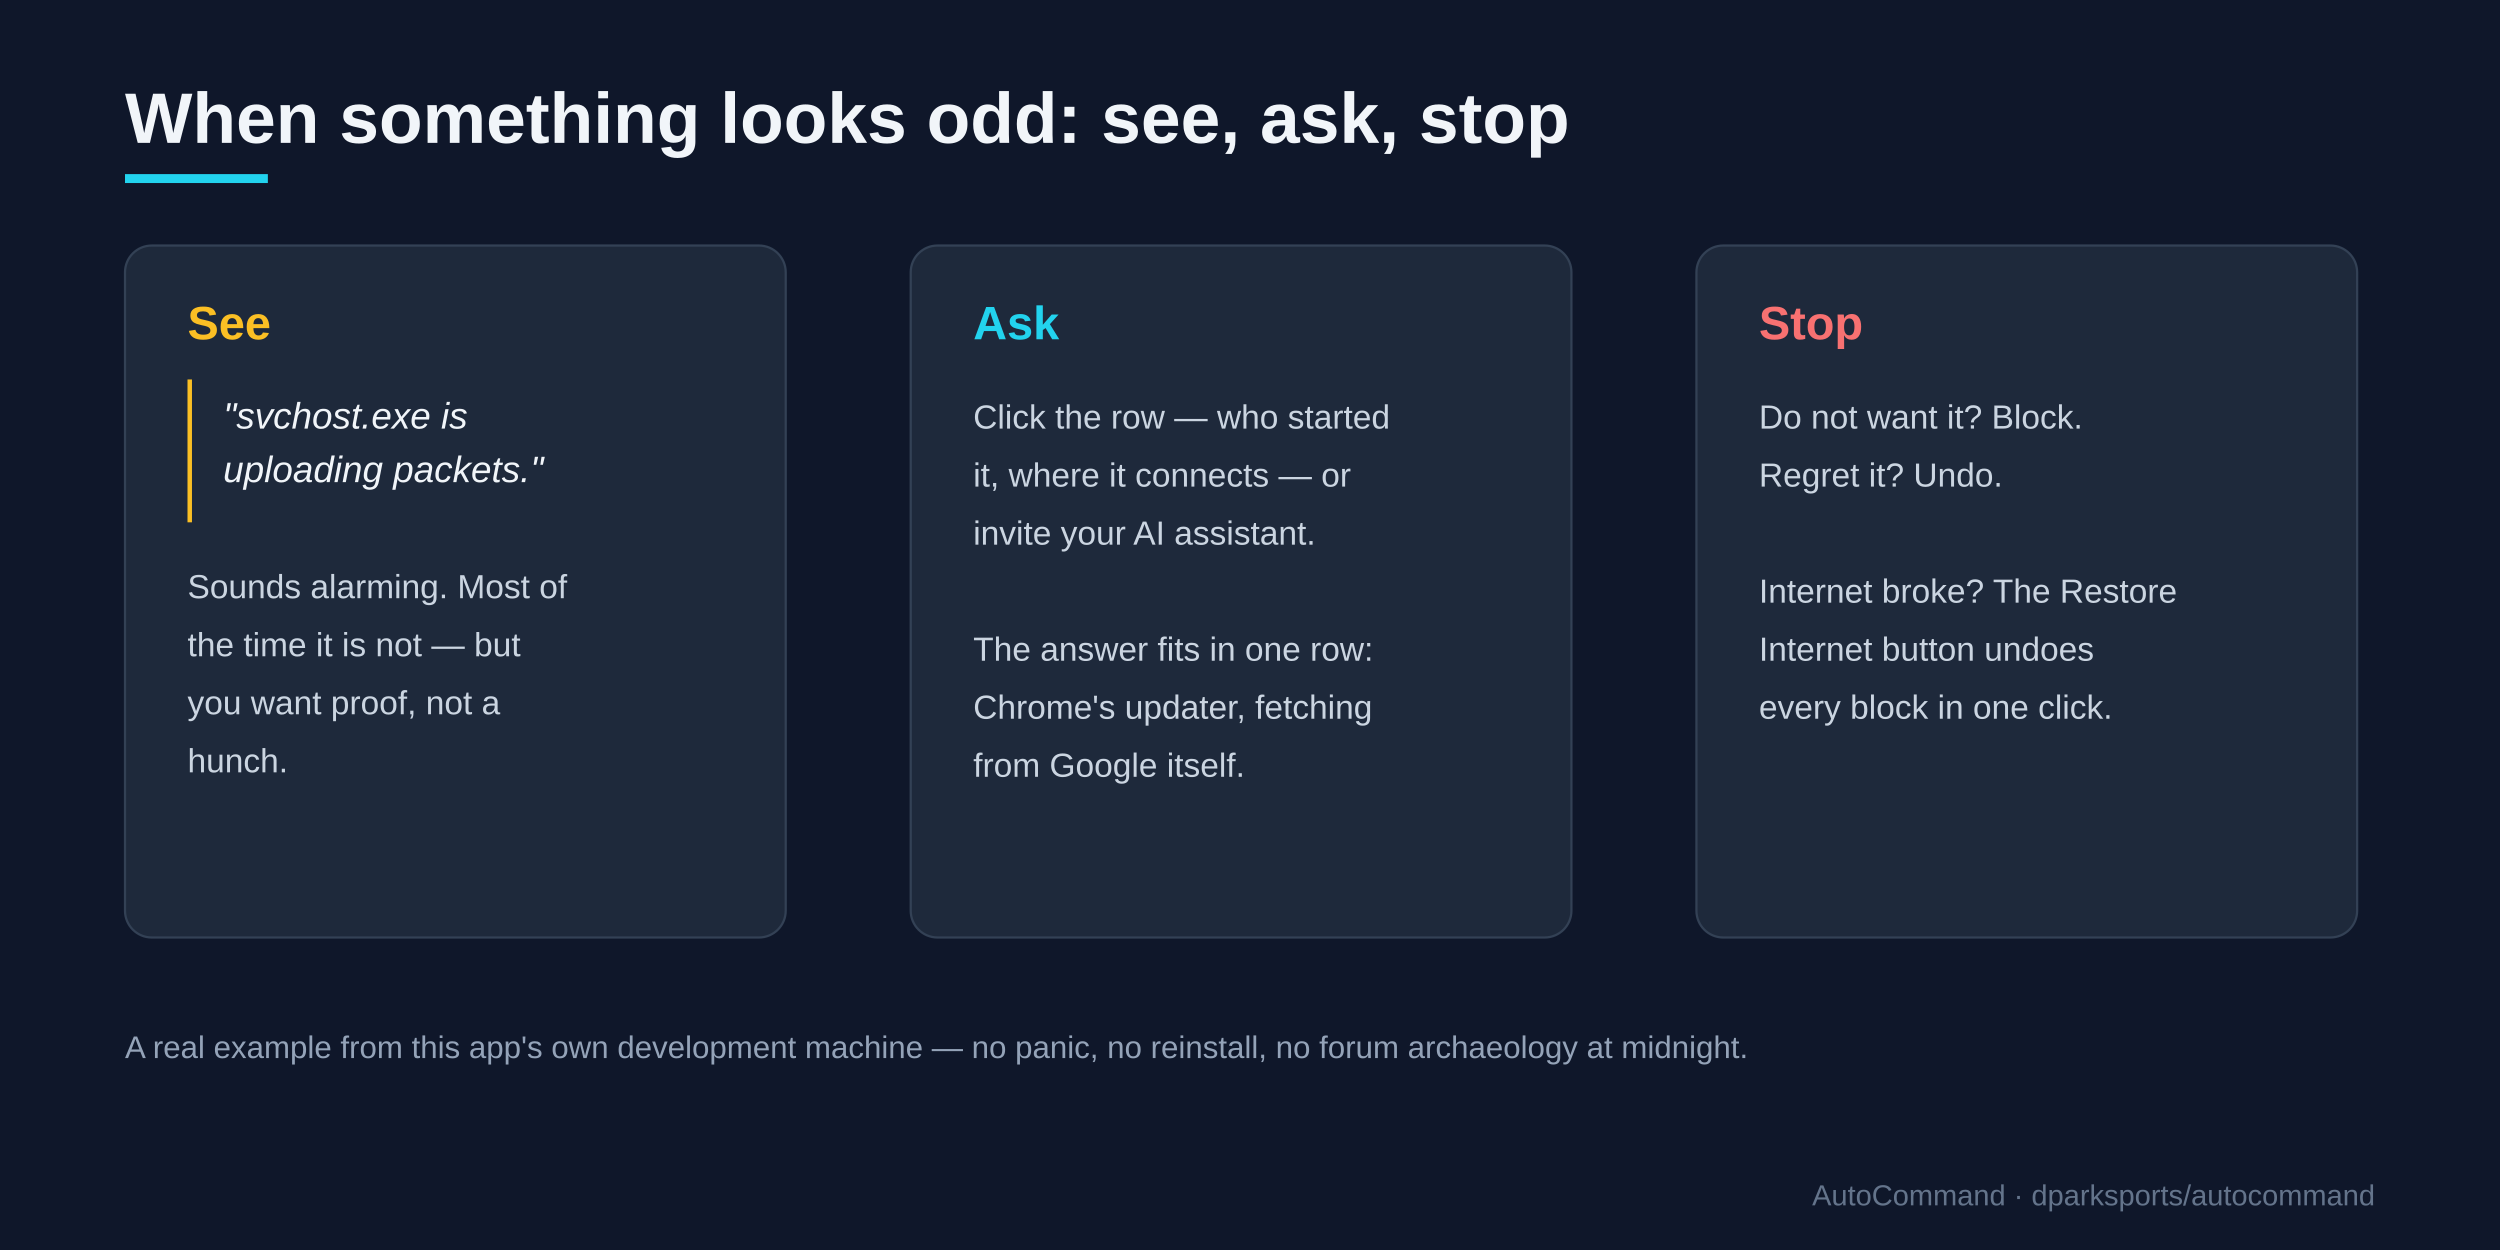
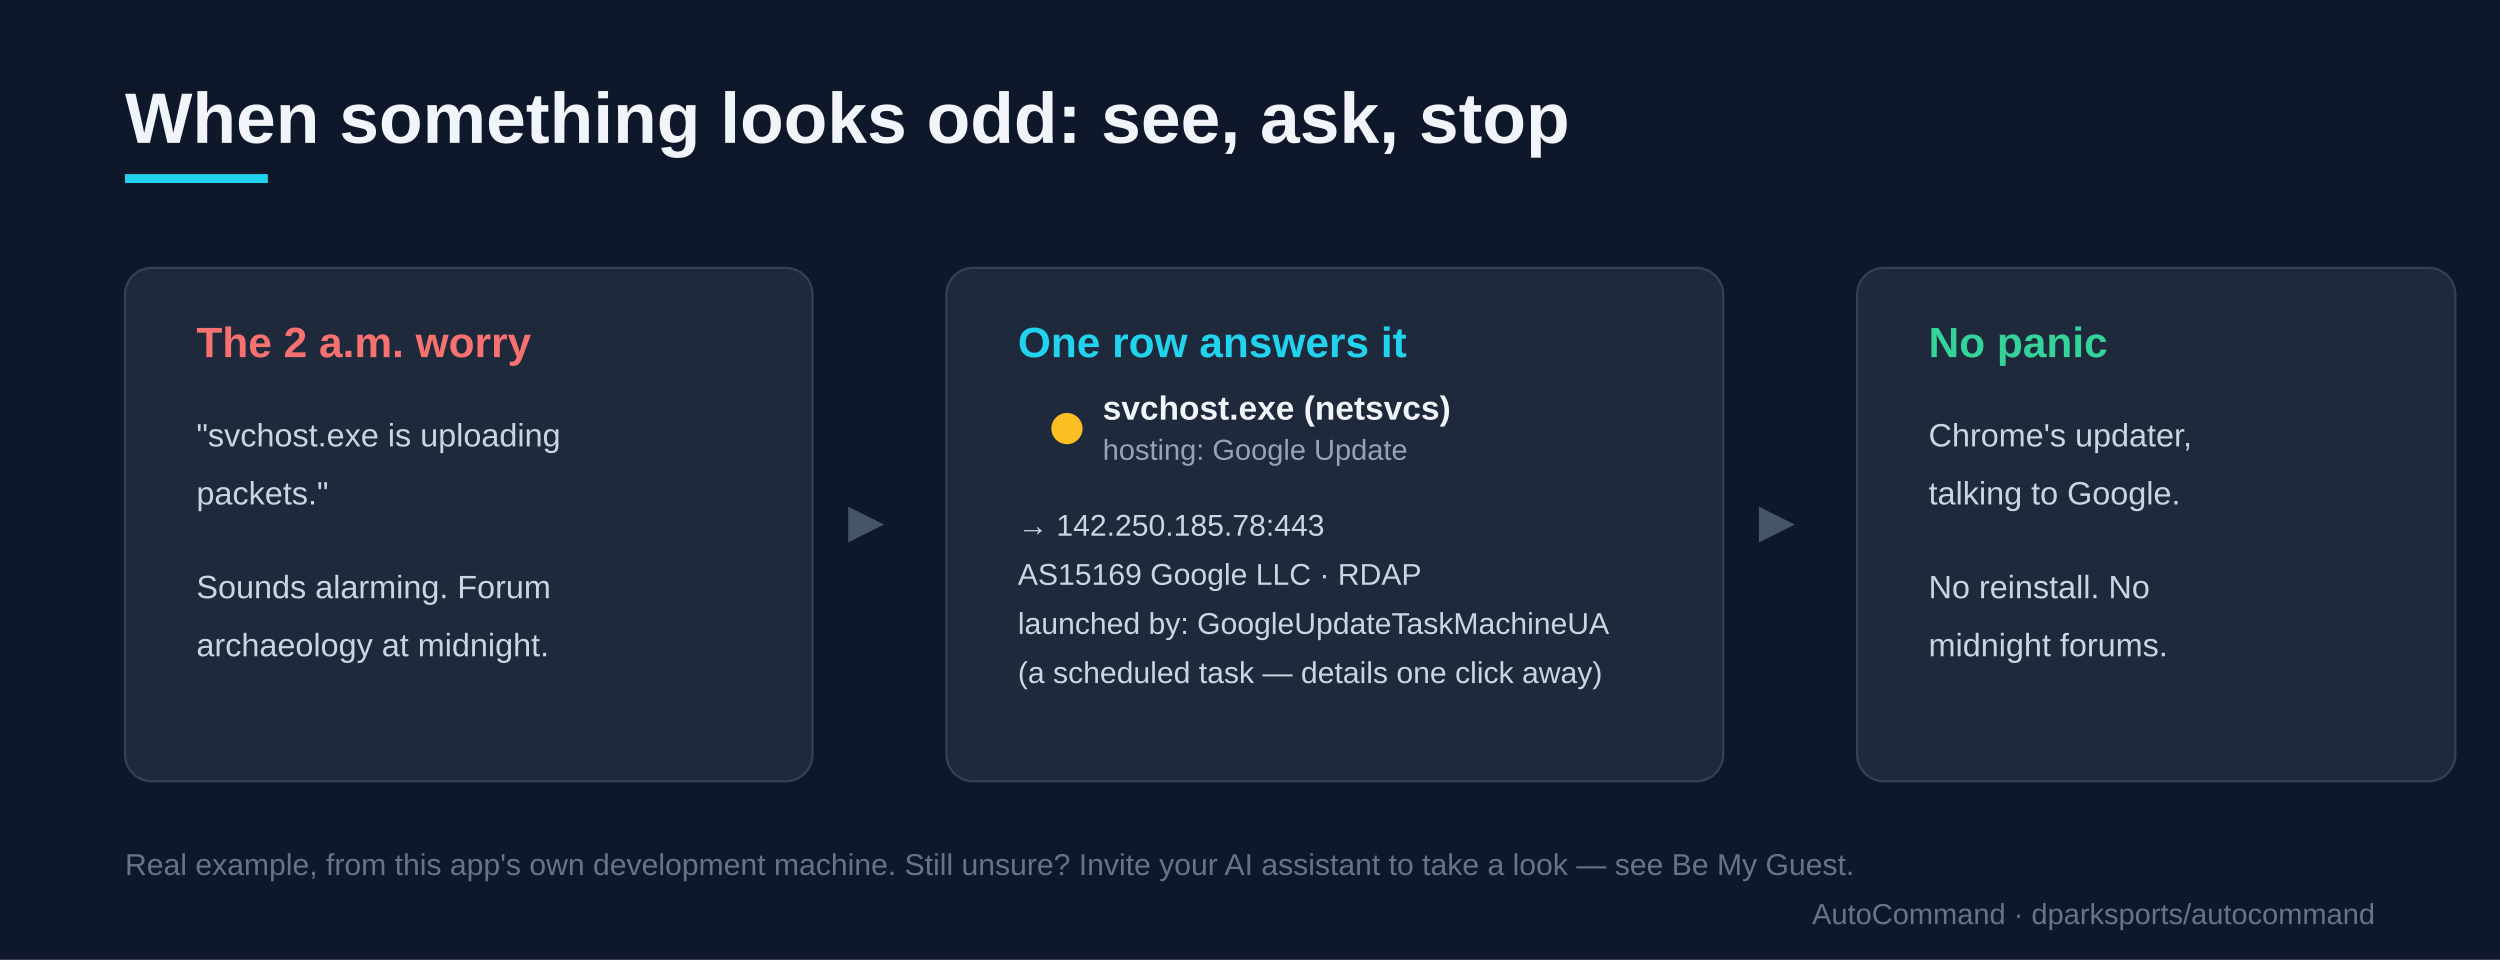
- <svg xmlns="http://www.w3.org/2000/svg" width="1120" height="560" viewBox="0 0 1120 560" role="img" aria-label="When something looks odd: see, ask, stop">
-   <rect width="1120" height="560" fill="#0f172a" />
+ <svg xmlns="http://www.w3.org/2000/svg" width="1120" height="430" viewBox="0 0 1120 430" role="img" aria-label="When something looks odd: the svchost example, answered by one row">
+   <rect width="1120" height="430" fill="#0f172a" />
  <g font-family="Segoe UI, Arial, sans-serif">
    <text x="56" y="64" font-size="32" font-weight="700" fill="#f1f5f9">When something looks odd: see, ask, stop</text>
    <rect x="56" y="78" width="64" height="4" fill="#22d3ee" />
-     <g>
-       <rect x="56" y="110" width="296" height="310" rx="12" fill="#1e293b" stroke="#334155" />
-       <text x="84" y="152" font-size="21" font-weight="700" fill="#fbbf24">See</text>
-       <rect x="84" y="170" width="2" height="64" fill="#fbbf24" />
-       <g font-size="16.5" font-style="italic" fill="#f1f5f9">
-         <text x="100" y="192">"svchost.exe is</text>
-         <text x="100" y="216">uploading packets."</text>
-       </g>
-       <g font-size="15" fill="#cbd5e1">
-         <text x="84" y="268">Sounds alarming. Most of</text>
-         <text x="84" y="294">the time it is not — but</text>
-         <text x="84" y="320">you want proof, not a</text>
-         <text x="84" y="346">hunch.</text>
-       </g>
+     <rect x="56" y="120" width="308" height="230" rx="12" fill="#1e293b" stroke="#334155" />
+     <text x="88" y="160" font-size="19" font-weight="700" fill="#f87171">The 2 a.m. worry</text>
+     <g font-size="14.5" fill="#cbd5e1">
+       <text x="88" y="200">"svchost.exe is uploading</text>
+       <text x="88" y="226">packets."</text>
+       <text x="88" y="268">Sounds alarming. Forum</text>
+       <text x="88" y="294">archaeology at midnight.</text>
    </g>
-     <g>
-       <rect x="408" y="110" width="296" height="310" rx="12" fill="#1e293b" stroke="#334155" />
-       <text x="436" y="152" font-size="21" font-weight="700" fill="#22d3ee">Ask</text>
-       <g font-size="15" fill="#cbd5e1">
-         <text x="436" y="192">Click the row — who started</text>
-         <text x="436" y="218">it, where it connects — or</text>
-         <text x="436" y="244">invite your AI assistant.</text>
-         <text x="436" y="296">The answer fits in one row:</text>
-         <text x="436" y="322">Chrome's updater, fetching</text>
-         <text x="436" y="348">from Google itself.</text>
-       </g>
+     <path d="M 380 235 L 380 227 L 396 235 L 380 243 Z" fill="#475569" />
+     <rect x="424" y="120" width="348" height="230" rx="12" fill="#1e293b" stroke="#334155" />
+     <text x="456" y="160" font-size="19" font-weight="700" fill="#22d3ee">One row answers it</text>
+     <circle cx="478" cy="192" r="7" fill="#fbbf24" />
+     <text x="494" y="188" font-size="15" font-weight="600" fill="#f1f5f9">svchost.exe (netsvcs)</text>
+     <text x="494" y="206" font-size="13" fill="#94a3b8">hosting: Google Update</text>
+     <g font-size="13.5" fill="#cbd5e1">
+       <text x="456" y="240">→ 142.250.185.78:443</text>
+       <text x="456" y="262">AS15169 Google LLC · RDAP</text>
+       <text x="456" y="284">launched by: GoogleUpdateTaskMachineUA</text>
+       <text x="456" y="306">(a scheduled task — details one click away)</text>
    </g>
-     <g>
-       <rect x="760" y="110" width="296" height="310" rx="12" fill="#1e293b" stroke="#334155" />
-       <text x="788" y="152" font-size="21" font-weight="700" fill="#f87171">Stop</text>
-       <g font-size="15" fill="#cbd5e1">
-         <text x="788" y="192">Do not want it? Block.</text>
-         <text x="788" y="218">Regret it? Undo.</text>
-         <text x="788" y="270">Internet broke? The Restore</text>
-         <text x="788" y="296">Internet button undoes</text>
-         <text x="788" y="322">every block in one click.</text>
-       </g>
+     <path d="M 788 235 L 788 227 L 804 235 L 788 243 Z" fill="#475569" />
+     <rect x="832" y="120" width="268" height="230" rx="12" fill="#1e293b" stroke="#334155" />
+     <text x="864" y="160" font-size="19" font-weight="700" fill="#34d399">No panic</text>
+     <g font-size="14.5" fill="#cbd5e1">
+       <text x="864" y="200">Chrome's updater,</text>
+       <text x="864" y="226">talking to Google.</text>
+       <text x="864" y="268">No reinstall. No</text>
+       <text x="864" y="294">midnight forums.</text>
    </g>
-     <text x="56" y="474" font-size="14" fill="#94a3b8">A real example from this app's own development machine — no panic, no reinstall, no forum archaeology at midnight.</text>
-     <text x="1064" y="540" font-size="13" fill="#64748b" text-anchor="end">AutoCommand · dparksports/autocommand</text>
+     <text x="56" y="392" font-size="13.5" fill="#64748b">Real example, from this app's own development machine. Still unsure? Invite your AI assistant to take a look — see Be My Guest.</text>
+     <text x="1064" y="414" font-size="13" fill="#64748b" text-anchor="end">AutoCommand · dparksports/autocommand</text>
  </g>
</svg>
